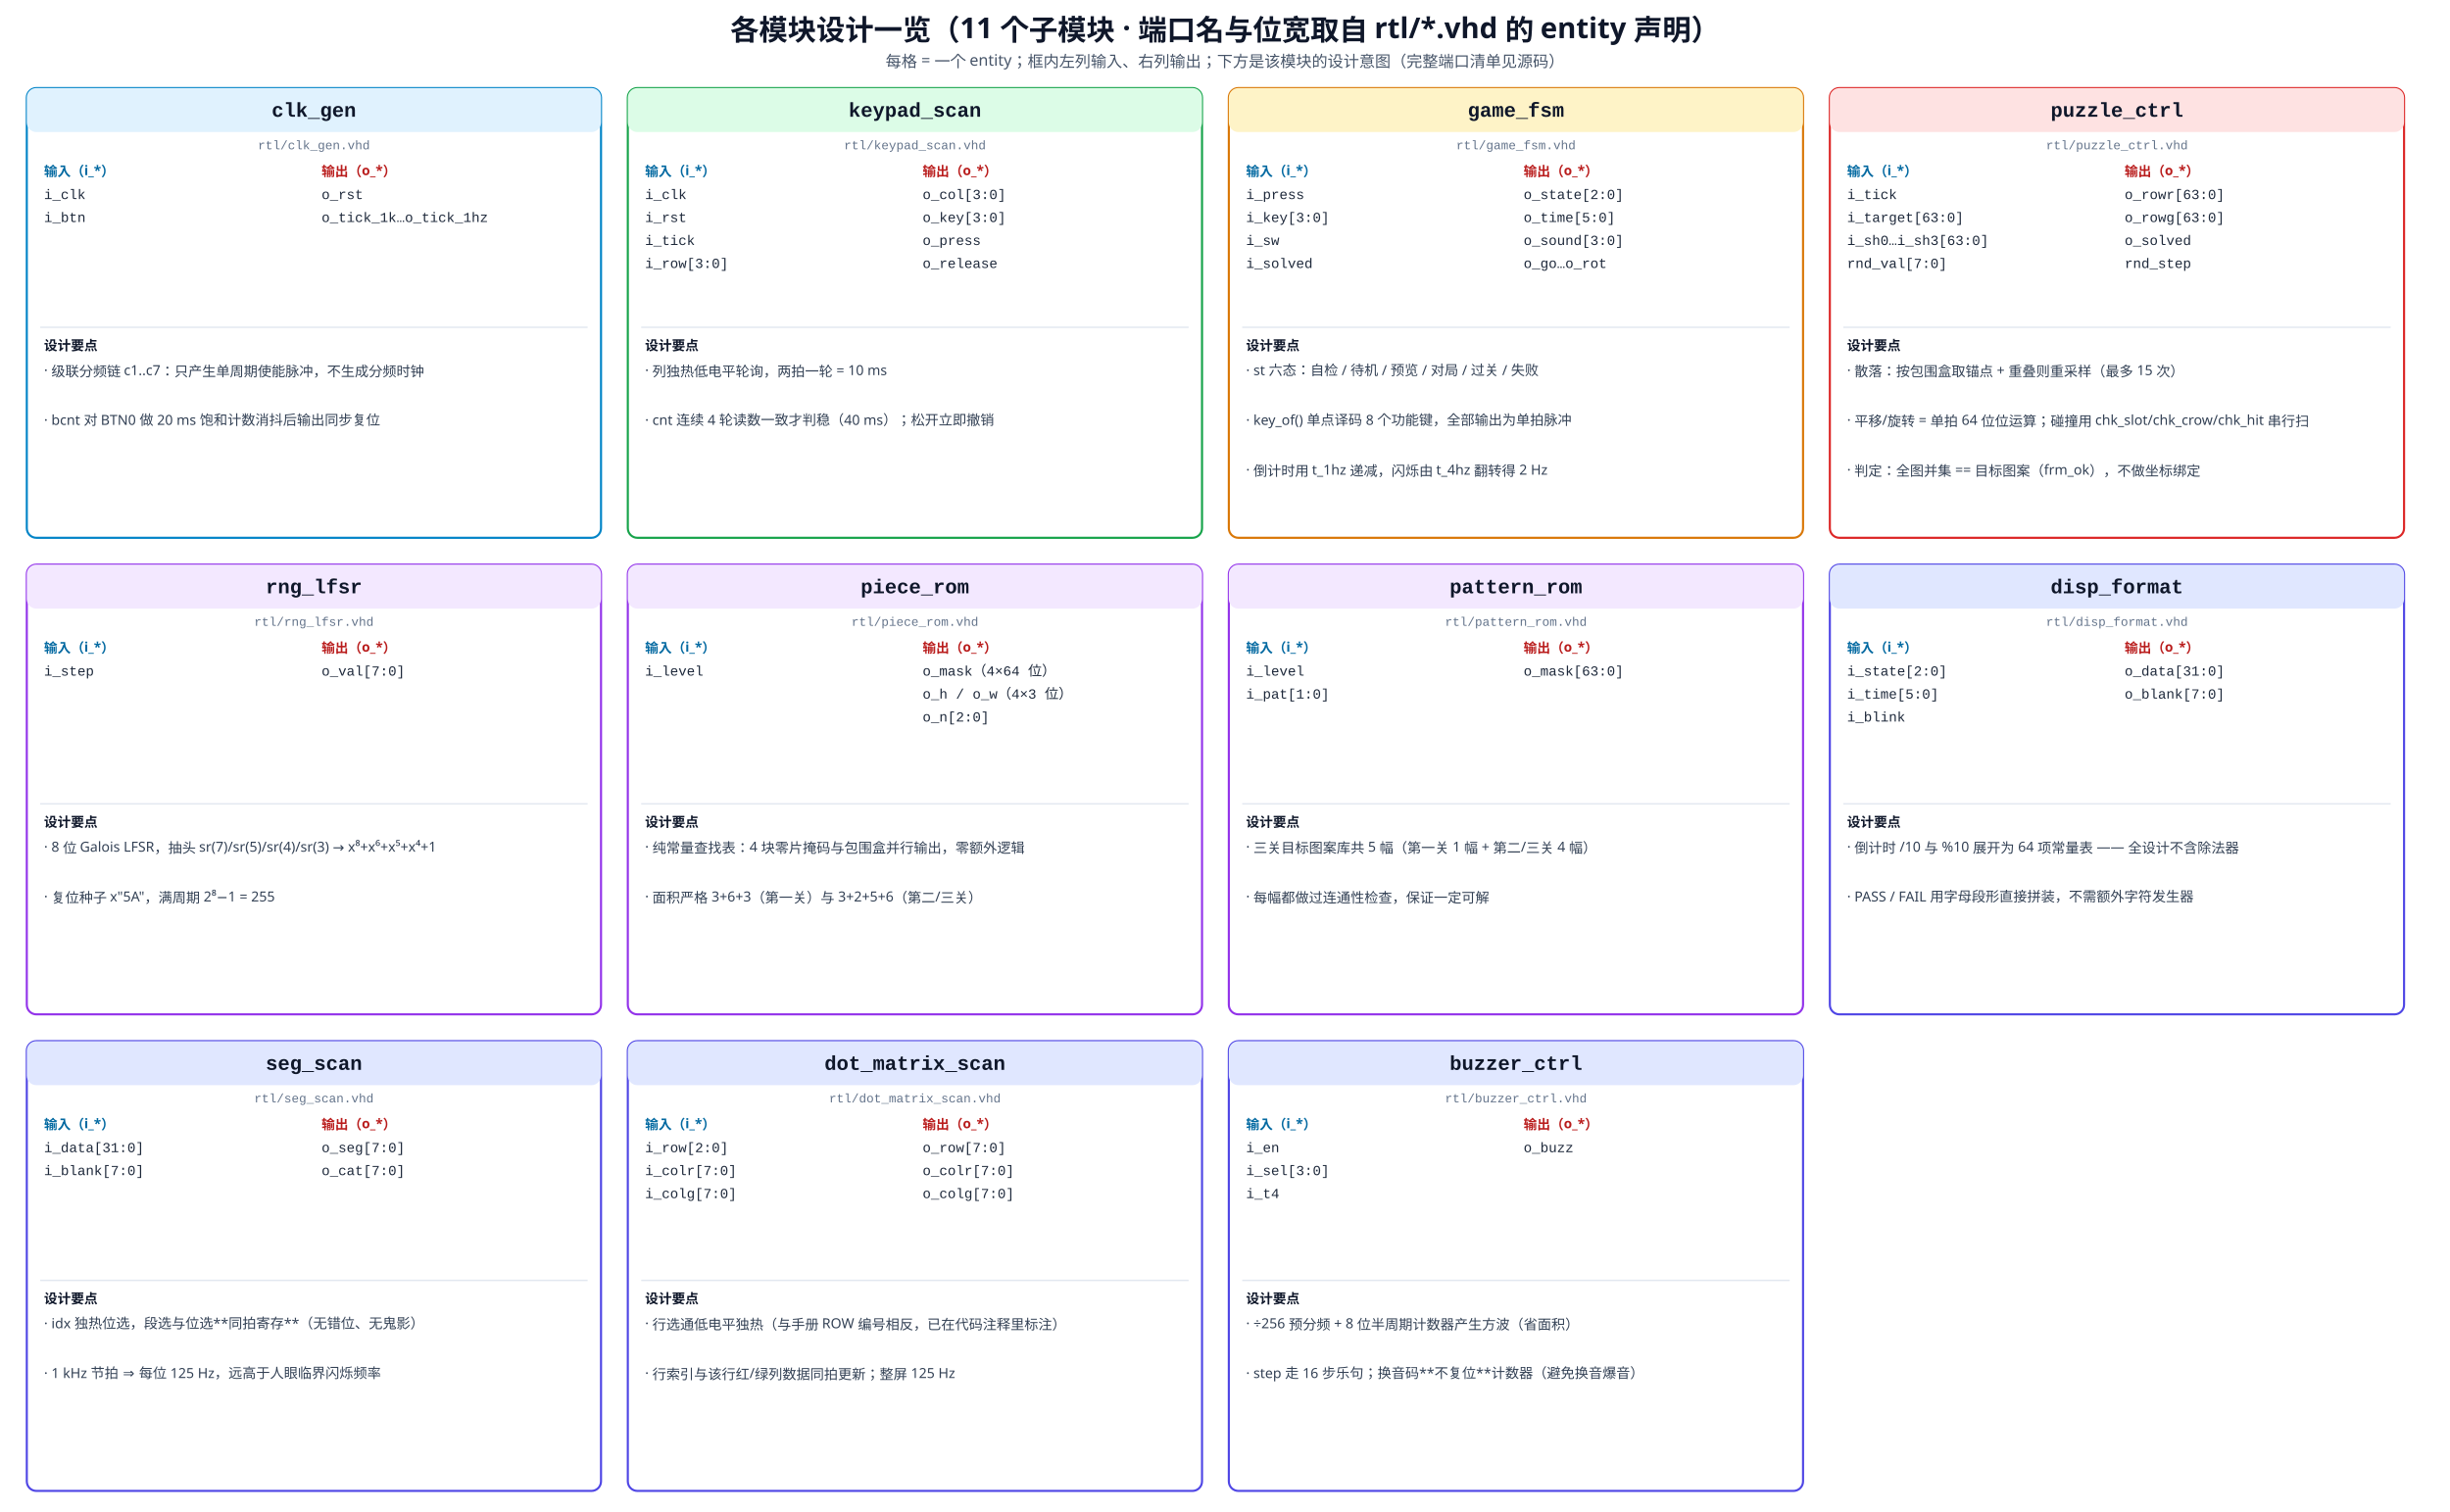
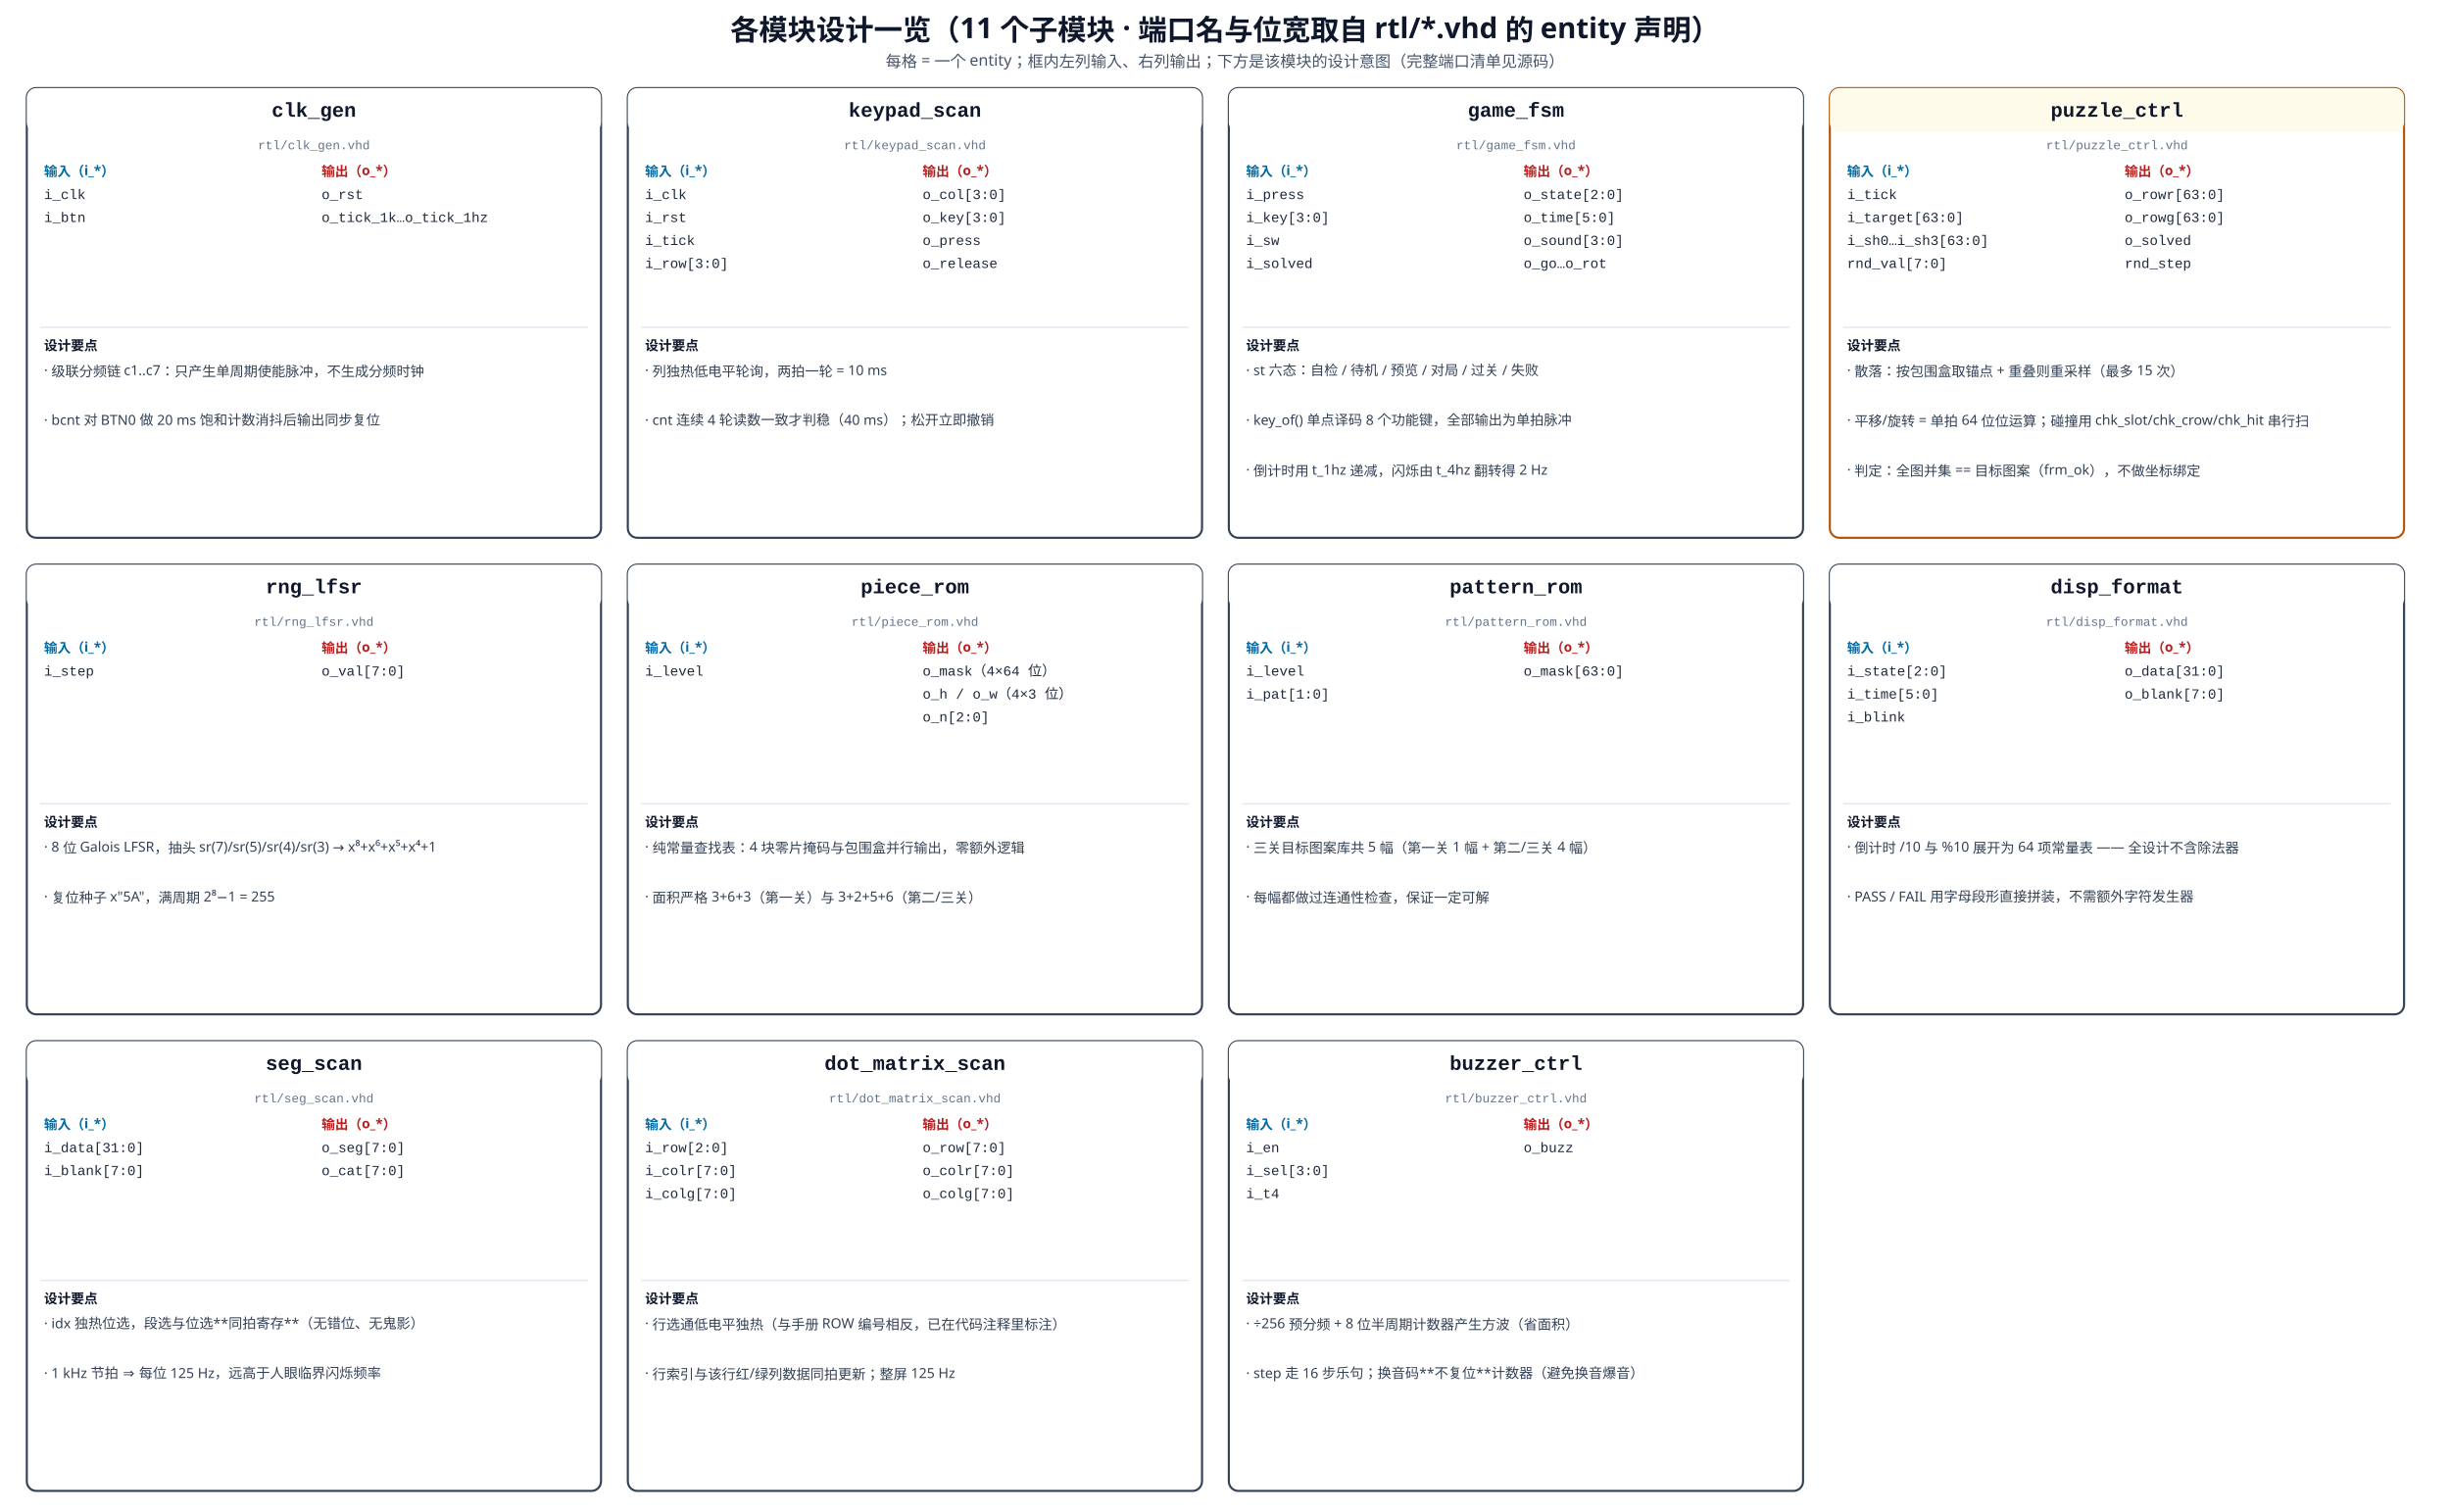
<svg xmlns="http://www.w3.org/2000/svg" width="2560" height="1580" viewBox="0 0 2560 1580">
  <rect width="2560" height="1580" fill="#ffffff" />
  <text x="1280" y="42" font-family="Microsoft YaHei, SimSun, sans-serif" font-size="30" font-weight="bold" fill="#0f172a" text-anchor="middle">各模块设计一览（11 个子模块 · 端口名与位宽取自 rtl/*.vhd 的 entity 声明）</text>
  <text x="1280" y="70" font-family="Microsoft YaHei, SimSun, sans-serif" font-size="16.5" fill="#475569" text-anchor="middle">每格 = 一个 entity；框内左列输入、右列输出；下方是该模块的设计意图（完整端口清单见源码）</text>
-   <rect x="28" y="92" width="600" height="470" rx="10" fill="#ffffff" stroke="#0284c7" stroke-width="2.2" />
-   <rect x="28" y="92" width="600" height="46" rx="10" fill="#e0f2fe" />
+   <rect x="28" y="92" width="600" height="470" rx="10" fill="#ffffff" stroke="#334155" stroke-width="2.2" />
+   <rect x="28" y="92" width="600" height="46" rx="10" fill="#ffffff" />
  <text x="328" y="122" font-family="Consolas, Courier New, monospace" font-size="21" font-weight="bold" fill="#0f172a" text-anchor="middle">clk_gen</text>
  <text x="328" y="156" font-family="Consolas, Courier New, monospace" font-size="13" fill="#64748b" text-anchor="middle">rtl/clk_gen.vhd</text>
  <text x="46" y="184" font-family="Microsoft YaHei, SimSun, sans-serif" font-size="14" font-weight="bold" fill="#0369a1">输入（i_*）</text>
  <text x="46" y="208" font-family="Consolas, Courier New, monospace" font-size="14.5" fill="#1e293b">i_clk</text>
  <text x="46" y="232" font-family="Consolas, Courier New, monospace" font-size="14.5" fill="#1e293b">i_btn</text>
  <text x="336" y="184" font-family="Microsoft YaHei, SimSun, sans-serif" font-size="14" font-weight="bold" fill="#b91c1c">输出（o_*）</text>
  <text x="336" y="208" font-family="Consolas, Courier New, monospace" font-size="14.5" fill="#1e293b">o_rst</text>
  <text x="336" y="232" font-family="Consolas, Courier New, monospace" font-size="14.5" fill="#1e293b">o_tick_1k…o_tick_1hz</text>
  <line x1="42" y1="342" x2="614" y2="342" stroke="#e2e8f0" stroke-width="1.5" />
  <text x="46" y="366" font-family="Microsoft YaHei, SimSun, sans-serif" font-size="14" font-weight="bold" fill="#0f172a">设计要点</text>
  <text x="46" y="392" font-family="Microsoft YaHei, SimSun, sans-serif" font-size="14.5" fill="#334155">· 级联分频链 c1..c7：只产生单周期使能脉冲，不生成分频时钟</text>
  <text x="46" y="444" font-family="Microsoft YaHei, SimSun, sans-serif" font-size="14.5" fill="#334155">· bcnt 对 BTN0 做 20 ms 饱和计数消抖后输出同步复位</text>
-   <rect x="656" y="92" width="600" height="470" rx="10" fill="#ffffff" stroke="#16a34a" stroke-width="2.2" />
-   <rect x="656" y="92" width="600" height="46" rx="10" fill="#dcfce7" />
+   <rect x="656" y="92" width="600" height="470" rx="10" fill="#ffffff" stroke="#334155" stroke-width="2.2" />
+   <rect x="656" y="92" width="600" height="46" rx="10" fill="#ffffff" />
  <text x="956" y="122" font-family="Consolas, Courier New, monospace" font-size="21" font-weight="bold" fill="#0f172a" text-anchor="middle">keypad_scan</text>
  <text x="956" y="156" font-family="Consolas, Courier New, monospace" font-size="13" fill="#64748b" text-anchor="middle">rtl/keypad_scan.vhd</text>
  <text x="674" y="184" font-family="Microsoft YaHei, SimSun, sans-serif" font-size="14" font-weight="bold" fill="#0369a1">输入（i_*）</text>
  <text x="674" y="208" font-family="Consolas, Courier New, monospace" font-size="14.5" fill="#1e293b">i_clk</text>
  <text x="674" y="232" font-family="Consolas, Courier New, monospace" font-size="14.5" fill="#1e293b">i_rst</text>
  <text x="674" y="256" font-family="Consolas, Courier New, monospace" font-size="14.5" fill="#1e293b">i_tick</text>
  <text x="674" y="280" font-family="Consolas, Courier New, monospace" font-size="14.5" fill="#1e293b">i_row[3:0]</text>
  <text x="964" y="184" font-family="Microsoft YaHei, SimSun, sans-serif" font-size="14" font-weight="bold" fill="#b91c1c">输出（o_*）</text>
  <text x="964" y="208" font-family="Consolas, Courier New, monospace" font-size="14.5" fill="#1e293b">o_col[3:0]</text>
  <text x="964" y="232" font-family="Consolas, Courier New, monospace" font-size="14.5" fill="#1e293b">o_key[3:0]</text>
  <text x="964" y="256" font-family="Consolas, Courier New, monospace" font-size="14.5" fill="#1e293b">o_press</text>
  <text x="964" y="280" font-family="Consolas, Courier New, monospace" font-size="14.5" fill="#1e293b">o_release</text>
  <line x1="670" y1="342" x2="1242" y2="342" stroke="#e2e8f0" stroke-width="1.5" />
  <text x="674" y="366" font-family="Microsoft YaHei, SimSun, sans-serif" font-size="14" font-weight="bold" fill="#0f172a">设计要点</text>
  <text x="674" y="392" font-family="Microsoft YaHei, SimSun, sans-serif" font-size="14.5" fill="#334155">· 列独热低电平轮询，两拍一轮 = 10 ms</text>
  <text x="674" y="444" font-family="Microsoft YaHei, SimSun, sans-serif" font-size="14.5" fill="#334155">· cnt 连续 4 轮读数一致才判稳（40 ms）；松开立即撤销</text>
-   <rect x="1284" y="92" width="600" height="470" rx="10" fill="#ffffff" stroke="#d97706" stroke-width="2.2" />
-   <rect x="1284" y="92" width="600" height="46" rx="10" fill="#fef3c7" />
+   <rect x="1284" y="92" width="600" height="470" rx="10" fill="#ffffff" stroke="#334155" stroke-width="2.2" />
+   <rect x="1284" y="92" width="600" height="46" rx="10" fill="#ffffff" />
  <text x="1584" y="122" font-family="Consolas, Courier New, monospace" font-size="21" font-weight="bold" fill="#0f172a" text-anchor="middle">game_fsm</text>
  <text x="1584" y="156" font-family="Consolas, Courier New, monospace" font-size="13" fill="#64748b" text-anchor="middle">rtl/game_fsm.vhd</text>
  <text x="1302" y="184" font-family="Microsoft YaHei, SimSun, sans-serif" font-size="14" font-weight="bold" fill="#0369a1">输入（i_*）</text>
  <text x="1302" y="208" font-family="Consolas, Courier New, monospace" font-size="14.5" fill="#1e293b">i_press</text>
  <text x="1302" y="232" font-family="Consolas, Courier New, monospace" font-size="14.5" fill="#1e293b">i_key[3:0]</text>
  <text x="1302" y="256" font-family="Consolas, Courier New, monospace" font-size="14.5" fill="#1e293b">i_sw</text>
  <text x="1302" y="280" font-family="Consolas, Courier New, monospace" font-size="14.5" fill="#1e293b">i_solved</text>
  <text x="1592" y="184" font-family="Microsoft YaHei, SimSun, sans-serif" font-size="14" font-weight="bold" fill="#b91c1c">输出（o_*）</text>
  <text x="1592" y="208" font-family="Consolas, Courier New, monospace" font-size="14.5" fill="#1e293b">o_state[2:0]</text>
  <text x="1592" y="232" font-family="Consolas, Courier New, monospace" font-size="14.5" fill="#1e293b">o_time[5:0]</text>
  <text x="1592" y="256" font-family="Consolas, Courier New, monospace" font-size="14.5" fill="#1e293b">o_sound[3:0]</text>
  <text x="1592" y="280" font-family="Consolas, Courier New, monospace" font-size="14.5" fill="#1e293b">o_go…o_rot</text>
  <line x1="1298" y1="342" x2="1870" y2="342" stroke="#e2e8f0" stroke-width="1.5" />
  <text x="1302" y="366" font-family="Microsoft YaHei, SimSun, sans-serif" font-size="14" font-weight="bold" fill="#0f172a">设计要点</text>
  <text x="1302" y="392" font-family="Microsoft YaHei, SimSun, sans-serif" font-size="14.5" fill="#334155">· st 六态：自检 / 待机 / 预览 / 对局 / 过关 / 失败</text>
  <text x="1302" y="444" font-family="Microsoft YaHei, SimSun, sans-serif" font-size="14.5" fill="#334155">· key_of() 单点译码 8 个功能键，全部输出为单拍脉冲</text>
  <text x="1302" y="496" font-family="Microsoft YaHei, SimSun, sans-serif" font-size="14.5" fill="#334155">· 倒计时用 t_1hz 递减，闪烁由 t_4hz 翻转得 2 Hz</text>
-   <rect x="1912" y="92" width="600" height="470" rx="10" fill="#ffffff" stroke="#dc2626" stroke-width="2.2" />
-   <rect x="1912" y="92" width="600" height="46" rx="10" fill="#fee2e2" />
+   <rect x="1912" y="92" width="600" height="470" rx="10" fill="#ffffff" stroke="#b45309" stroke-width="2.2" />
+   <rect x="1912" y="92" width="600" height="46" rx="10" fill="#fffbeb" />
  <text x="2212" y="122" font-family="Consolas, Courier New, monospace" font-size="21" font-weight="bold" fill="#0f172a" text-anchor="middle">puzzle_ctrl</text>
  <text x="2212" y="156" font-family="Consolas, Courier New, monospace" font-size="13" fill="#64748b" text-anchor="middle">rtl/puzzle_ctrl.vhd</text>
  <text x="1930" y="184" font-family="Microsoft YaHei, SimSun, sans-serif" font-size="14" font-weight="bold" fill="#0369a1">输入（i_*）</text>
  <text x="1930" y="208" font-family="Consolas, Courier New, monospace" font-size="14.5" fill="#1e293b">i_tick</text>
  <text x="1930" y="232" font-family="Consolas, Courier New, monospace" font-size="14.5" fill="#1e293b">i_target[63:0]</text>
  <text x="1930" y="256" font-family="Consolas, Courier New, monospace" font-size="14.5" fill="#1e293b">i_sh0…i_sh3[63:0]</text>
  <text x="1930" y="280" font-family="Consolas, Courier New, monospace" font-size="14.5" fill="#1e293b">rnd_val[7:0]</text>
  <text x="2220" y="184" font-family="Microsoft YaHei, SimSun, sans-serif" font-size="14" font-weight="bold" fill="#b91c1c">输出（o_*）</text>
  <text x="2220" y="208" font-family="Consolas, Courier New, monospace" font-size="14.5" fill="#1e293b">o_rowr[63:0]</text>
  <text x="2220" y="232" font-family="Consolas, Courier New, monospace" font-size="14.5" fill="#1e293b">o_rowg[63:0]</text>
  <text x="2220" y="256" font-family="Consolas, Courier New, monospace" font-size="14.5" fill="#1e293b">o_solved</text>
  <text x="2220" y="280" font-family="Consolas, Courier New, monospace" font-size="14.5" fill="#1e293b">rnd_step</text>
  <line x1="1926" y1="342" x2="2498" y2="342" stroke="#e2e8f0" stroke-width="1.5" />
  <text x="1930" y="366" font-family="Microsoft YaHei, SimSun, sans-serif" font-size="14" font-weight="bold" fill="#0f172a">设计要点</text>
  <text x="1930" y="392" font-family="Microsoft YaHei, SimSun, sans-serif" font-size="14.5" fill="#334155">· 散落：按包围盒取锚点 + 重叠则重采样（最多 15 次）</text>
  <text x="1930" y="444" font-family="Microsoft YaHei, SimSun, sans-serif" font-size="14.5" fill="#334155">· 平移/旋转 = 单拍 64 位位运算；碰撞用 chk_slot/chk_crow/chk_hit 串行扫</text>
  <text x="1930" y="496" font-family="Microsoft YaHei, SimSun, sans-serif" font-size="14.5" fill="#334155">· 判定：全图并集 == 目标图案（frm_ok），不做坐标绑定</text>
-   <rect x="28" y="590" width="600" height="470" rx="10" fill="#ffffff" stroke="#9333ea" stroke-width="2.2" />
-   <rect x="28" y="590" width="600" height="46" rx="10" fill="#f3e8ff" />
+   <rect x="28" y="590" width="600" height="470" rx="10" fill="#ffffff" stroke="#334155" stroke-width="2.2" />
+   <rect x="28" y="590" width="600" height="46" rx="10" fill="#ffffff" />
  <text x="328" y="620" font-family="Consolas, Courier New, monospace" font-size="21" font-weight="bold" fill="#0f172a" text-anchor="middle">rng_lfsr</text>
  <text x="328" y="654" font-family="Consolas, Courier New, monospace" font-size="13" fill="#64748b" text-anchor="middle">rtl/rng_lfsr.vhd</text>
  <text x="46" y="682" font-family="Microsoft YaHei, SimSun, sans-serif" font-size="14" font-weight="bold" fill="#0369a1">输入（i_*）</text>
  <text x="46" y="706" font-family="Consolas, Courier New, monospace" font-size="14.5" fill="#1e293b">i_step</text>
  <text x="336" y="682" font-family="Microsoft YaHei, SimSun, sans-serif" font-size="14" font-weight="bold" fill="#b91c1c">输出（o_*）</text>
  <text x="336" y="706" font-family="Consolas, Courier New, monospace" font-size="14.5" fill="#1e293b">o_val[7:0]</text>
  <line x1="42" y1="840" x2="614" y2="840" stroke="#e2e8f0" stroke-width="1.5" />
  <text x="46" y="864" font-family="Microsoft YaHei, SimSun, sans-serif" font-size="14" font-weight="bold" fill="#0f172a">设计要点</text>
  <text x="46" y="890" font-family="Microsoft YaHei, SimSun, sans-serif" font-size="14.5" fill="#334155">· 8 位 Galois LFSR，抽头 sr(7)/sr(5)/sr(4)/sr(3) → x⁸+x⁶+x⁵+x⁴+1</text>
  <text x="46" y="942" font-family="Microsoft YaHei, SimSun, sans-serif" font-size="14.5" fill="#334155">· 复位种子 x"5A"，满周期 2⁸−1 = 255</text>
-   <rect x="656" y="590" width="600" height="470" rx="10" fill="#ffffff" stroke="#9333ea" stroke-width="2.2" />
-   <rect x="656" y="590" width="600" height="46" rx="10" fill="#f3e8ff" />
+   <rect x="656" y="590" width="600" height="470" rx="10" fill="#ffffff" stroke="#334155" stroke-width="2.2" />
+   <rect x="656" y="590" width="600" height="46" rx="10" fill="#ffffff" />
  <text x="956" y="620" font-family="Consolas, Courier New, monospace" font-size="21" font-weight="bold" fill="#0f172a" text-anchor="middle">piece_rom</text>
  <text x="956" y="654" font-family="Consolas, Courier New, monospace" font-size="13" fill="#64748b" text-anchor="middle">rtl/piece_rom.vhd</text>
  <text x="674" y="682" font-family="Microsoft YaHei, SimSun, sans-serif" font-size="14" font-weight="bold" fill="#0369a1">输入（i_*）</text>
  <text x="674" y="706" font-family="Consolas, Courier New, monospace" font-size="14.5" fill="#1e293b">i_level</text>
  <text x="964" y="682" font-family="Microsoft YaHei, SimSun, sans-serif" font-size="14" font-weight="bold" fill="#b91c1c">输出（o_*）</text>
  <text x="964" y="706" font-family="Consolas, Courier New, monospace" font-size="14.5" fill="#1e293b">o_mask（4×64 位）</text>
  <text x="964" y="730" font-family="Consolas, Courier New, monospace" font-size="14.5" fill="#1e293b">o_h / o_w（4×3 位）</text>
  <text x="964" y="754" font-family="Consolas, Courier New, monospace" font-size="14.5" fill="#1e293b">o_n[2:0]</text>
  <line x1="670" y1="840" x2="1242" y2="840" stroke="#e2e8f0" stroke-width="1.5" />
  <text x="674" y="864" font-family="Microsoft YaHei, SimSun, sans-serif" font-size="14" font-weight="bold" fill="#0f172a">设计要点</text>
  <text x="674" y="890" font-family="Microsoft YaHei, SimSun, sans-serif" font-size="14.5" fill="#334155">· 纯常量查找表：4 块零片掩码与包围盒并行输出，零额外逻辑</text>
  <text x="674" y="942" font-family="Microsoft YaHei, SimSun, sans-serif" font-size="14.5" fill="#334155">· 面积严格 3+6+3（第一关）与 3+2+5+6（第二/三关）</text>
-   <rect x="1284" y="590" width="600" height="470" rx="10" fill="#ffffff" stroke="#9333ea" stroke-width="2.2" />
-   <rect x="1284" y="590" width="600" height="46" rx="10" fill="#f3e8ff" />
+   <rect x="1284" y="590" width="600" height="470" rx="10" fill="#ffffff" stroke="#334155" stroke-width="2.2" />
+   <rect x="1284" y="590" width="600" height="46" rx="10" fill="#ffffff" />
  <text x="1584" y="620" font-family="Consolas, Courier New, monospace" font-size="21" font-weight="bold" fill="#0f172a" text-anchor="middle">pattern_rom</text>
  <text x="1584" y="654" font-family="Consolas, Courier New, monospace" font-size="13" fill="#64748b" text-anchor="middle">rtl/pattern_rom.vhd</text>
  <text x="1302" y="682" font-family="Microsoft YaHei, SimSun, sans-serif" font-size="14" font-weight="bold" fill="#0369a1">输入（i_*）</text>
  <text x="1302" y="706" font-family="Consolas, Courier New, monospace" font-size="14.5" fill="#1e293b">i_level</text>
  <text x="1302" y="730" font-family="Consolas, Courier New, monospace" font-size="14.5" fill="#1e293b">i_pat[1:0]</text>
  <text x="1592" y="682" font-family="Microsoft YaHei, SimSun, sans-serif" font-size="14" font-weight="bold" fill="#b91c1c">输出（o_*）</text>
  <text x="1592" y="706" font-family="Consolas, Courier New, monospace" font-size="14.5" fill="#1e293b">o_mask[63:0]</text>
  <line x1="1298" y1="840" x2="1870" y2="840" stroke="#e2e8f0" stroke-width="1.5" />
  <text x="1302" y="864" font-family="Microsoft YaHei, SimSun, sans-serif" font-size="14" font-weight="bold" fill="#0f172a">设计要点</text>
  <text x="1302" y="890" font-family="Microsoft YaHei, SimSun, sans-serif" font-size="14.5" fill="#334155">· 三关目标图案库共 5 幅（第一关 1 幅 + 第二/三关 4 幅）</text>
  <text x="1302" y="942" font-family="Microsoft YaHei, SimSun, sans-serif" font-size="14.5" fill="#334155">· 每幅都做过连通性检查，保证一定可解</text>
-   <rect x="1912" y="590" width="600" height="470" rx="10" fill="#ffffff" stroke="#4f46e5" stroke-width="2.2" />
-   <rect x="1912" y="590" width="600" height="46" rx="10" fill="#e0e7ff" />
+   <rect x="1912" y="590" width="600" height="470" rx="10" fill="#ffffff" stroke="#334155" stroke-width="2.2" />
+   <rect x="1912" y="590" width="600" height="46" rx="10" fill="#ffffff" />
  <text x="2212" y="620" font-family="Consolas, Courier New, monospace" font-size="21" font-weight="bold" fill="#0f172a" text-anchor="middle">disp_format</text>
  <text x="2212" y="654" font-family="Consolas, Courier New, monospace" font-size="13" fill="#64748b" text-anchor="middle">rtl/disp_format.vhd</text>
  <text x="1930" y="682" font-family="Microsoft YaHei, SimSun, sans-serif" font-size="14" font-weight="bold" fill="#0369a1">输入（i_*）</text>
  <text x="1930" y="706" font-family="Consolas, Courier New, monospace" font-size="14.5" fill="#1e293b">i_state[2:0]</text>
  <text x="1930" y="730" font-family="Consolas, Courier New, monospace" font-size="14.5" fill="#1e293b">i_time[5:0]</text>
  <text x="1930" y="754" font-family="Consolas, Courier New, monospace" font-size="14.5" fill="#1e293b">i_blink</text>
  <text x="2220" y="682" font-family="Microsoft YaHei, SimSun, sans-serif" font-size="14" font-weight="bold" fill="#b91c1c">输出（o_*）</text>
  <text x="2220" y="706" font-family="Consolas, Courier New, monospace" font-size="14.5" fill="#1e293b">o_data[31:0]</text>
  <text x="2220" y="730" font-family="Consolas, Courier New, monospace" font-size="14.5" fill="#1e293b">o_blank[7:0]</text>
  <line x1="1926" y1="840" x2="2498" y2="840" stroke="#e2e8f0" stroke-width="1.5" />
  <text x="1930" y="864" font-family="Microsoft YaHei, SimSun, sans-serif" font-size="14" font-weight="bold" fill="#0f172a">设计要点</text>
  <text x="1930" y="890" font-family="Microsoft YaHei, SimSun, sans-serif" font-size="14.5" fill="#334155">· 倒计时 /10 与 %10 展开为 64 项常量表 —— 全设计不含除法器</text>
  <text x="1930" y="942" font-family="Microsoft YaHei, SimSun, sans-serif" font-size="14.5" fill="#334155">· PASS / FAIL 用字母段形直接拼装，不需额外字符发生器</text>
-   <rect x="28" y="1088" width="600" height="470" rx="10" fill="#ffffff" stroke="#4f46e5" stroke-width="2.2" />
-   <rect x="28" y="1088" width="600" height="46" rx="10" fill="#e0e7ff" />
+   <rect x="28" y="1088" width="600" height="470" rx="10" fill="#ffffff" stroke="#334155" stroke-width="2.2" />
+   <rect x="28" y="1088" width="600" height="46" rx="10" fill="#ffffff" />
  <text x="328" y="1118" font-family="Consolas, Courier New, monospace" font-size="21" font-weight="bold" fill="#0f172a" text-anchor="middle">seg_scan</text>
  <text x="328" y="1152" font-family="Consolas, Courier New, monospace" font-size="13" fill="#64748b" text-anchor="middle">rtl/seg_scan.vhd</text>
  <text x="46" y="1180" font-family="Microsoft YaHei, SimSun, sans-serif" font-size="14" font-weight="bold" fill="#0369a1">输入（i_*）</text>
  <text x="46" y="1204" font-family="Consolas, Courier New, monospace" font-size="14.5" fill="#1e293b">i_data[31:0]</text>
  <text x="46" y="1228" font-family="Consolas, Courier New, monospace" font-size="14.5" fill="#1e293b">i_blank[7:0]</text>
  <text x="336" y="1180" font-family="Microsoft YaHei, SimSun, sans-serif" font-size="14" font-weight="bold" fill="#b91c1c">输出（o_*）</text>
  <text x="336" y="1204" font-family="Consolas, Courier New, monospace" font-size="14.5" fill="#1e293b">o_seg[7:0]</text>
  <text x="336" y="1228" font-family="Consolas, Courier New, monospace" font-size="14.5" fill="#1e293b">o_cat[7:0]</text>
  <line x1="42" y1="1338" x2="614" y2="1338" stroke="#e2e8f0" stroke-width="1.5" />
  <text x="46" y="1362" font-family="Microsoft YaHei, SimSun, sans-serif" font-size="14" font-weight="bold" fill="#0f172a">设计要点</text>
  <text x="46" y="1388" font-family="Microsoft YaHei, SimSun, sans-serif" font-size="14.5" fill="#334155">· idx 独热位选，段选与位选**同拍寄存**（无错位、无鬼影）</text>
  <text x="46" y="1440" font-family="Microsoft YaHei, SimSun, sans-serif" font-size="14.5" fill="#334155">· 1 kHz 节拍 ⇒ 每位 125 Hz，远高于人眼临界闪烁频率</text>
-   <rect x="656" y="1088" width="600" height="470" rx="10" fill="#ffffff" stroke="#4f46e5" stroke-width="2.2" />
-   <rect x="656" y="1088" width="600" height="46" rx="10" fill="#e0e7ff" />
+   <rect x="656" y="1088" width="600" height="470" rx="10" fill="#ffffff" stroke="#334155" stroke-width="2.2" />
+   <rect x="656" y="1088" width="600" height="46" rx="10" fill="#ffffff" />
  <text x="956" y="1118" font-family="Consolas, Courier New, monospace" font-size="21" font-weight="bold" fill="#0f172a" text-anchor="middle">dot_matrix_scan</text>
  <text x="956" y="1152" font-family="Consolas, Courier New, monospace" font-size="13" fill="#64748b" text-anchor="middle">rtl/dot_matrix_scan.vhd</text>
  <text x="674" y="1180" font-family="Microsoft YaHei, SimSun, sans-serif" font-size="14" font-weight="bold" fill="#0369a1">输入（i_*）</text>
  <text x="674" y="1204" font-family="Consolas, Courier New, monospace" font-size="14.5" fill="#1e293b">i_row[2:0]</text>
  <text x="674" y="1228" font-family="Consolas, Courier New, monospace" font-size="14.5" fill="#1e293b">i_colr[7:0]</text>
  <text x="674" y="1252" font-family="Consolas, Courier New, monospace" font-size="14.5" fill="#1e293b">i_colg[7:0]</text>
  <text x="964" y="1180" font-family="Microsoft YaHei, SimSun, sans-serif" font-size="14" font-weight="bold" fill="#b91c1c">输出（o_*）</text>
  <text x="964" y="1204" font-family="Consolas, Courier New, monospace" font-size="14.5" fill="#1e293b">o_row[7:0]</text>
  <text x="964" y="1228" font-family="Consolas, Courier New, monospace" font-size="14.5" fill="#1e293b">o_colr[7:0]</text>
  <text x="964" y="1252" font-family="Consolas, Courier New, monospace" font-size="14.5" fill="#1e293b">o_colg[7:0]</text>
  <line x1="670" y1="1338" x2="1242" y2="1338" stroke="#e2e8f0" stroke-width="1.5" />
  <text x="674" y="1362" font-family="Microsoft YaHei, SimSun, sans-serif" font-size="14" font-weight="bold" fill="#0f172a">设计要点</text>
  <text x="674" y="1388" font-family="Microsoft YaHei, SimSun, sans-serif" font-size="14.5" fill="#334155">· 行选通低电平独热（与手册 ROW 编号相反，已在代码注释里标注）</text>
  <text x="674" y="1440" font-family="Microsoft YaHei, SimSun, sans-serif" font-size="14.5" fill="#334155">· 行索引与该行红/绿列数据同拍更新；整屏 125 Hz</text>
-   <rect x="1284" y="1088" width="600" height="470" rx="10" fill="#ffffff" stroke="#4f46e5" stroke-width="2.2" />
-   <rect x="1284" y="1088" width="600" height="46" rx="10" fill="#e0e7ff" />
+   <rect x="1284" y="1088" width="600" height="470" rx="10" fill="#ffffff" stroke="#334155" stroke-width="2.2" />
+   <rect x="1284" y="1088" width="600" height="46" rx="10" fill="#ffffff" />
  <text x="1584" y="1118" font-family="Consolas, Courier New, monospace" font-size="21" font-weight="bold" fill="#0f172a" text-anchor="middle">buzzer_ctrl</text>
  <text x="1584" y="1152" font-family="Consolas, Courier New, monospace" font-size="13" fill="#64748b" text-anchor="middle">rtl/buzzer_ctrl.vhd</text>
  <text x="1302" y="1180" font-family="Microsoft YaHei, SimSun, sans-serif" font-size="14" font-weight="bold" fill="#0369a1">输入（i_*）</text>
  <text x="1302" y="1204" font-family="Consolas, Courier New, monospace" font-size="14.5" fill="#1e293b">i_en</text>
  <text x="1302" y="1228" font-family="Consolas, Courier New, monospace" font-size="14.5" fill="#1e293b">i_sel[3:0]</text>
  <text x="1302" y="1252" font-family="Consolas, Courier New, monospace" font-size="14.5" fill="#1e293b">i_t4</text>
  <text x="1592" y="1180" font-family="Microsoft YaHei, SimSun, sans-serif" font-size="14" font-weight="bold" fill="#b91c1c">输出（o_*）</text>
  <text x="1592" y="1204" font-family="Consolas, Courier New, monospace" font-size="14.5" fill="#1e293b">o_buzz</text>
  <line x1="1298" y1="1338" x2="1870" y2="1338" stroke="#e2e8f0" stroke-width="1.5" />
  <text x="1302" y="1362" font-family="Microsoft YaHei, SimSun, sans-serif" font-size="14" font-weight="bold" fill="#0f172a">设计要点</text>
  <text x="1302" y="1388" font-family="Microsoft YaHei, SimSun, sans-serif" font-size="14.5" fill="#334155">· ÷256 预分频 + 8 位半周期计数器产生方波（省面积）</text>
  <text x="1302" y="1440" font-family="Microsoft YaHei, SimSun, sans-serif" font-size="14.5" fill="#334155">· step 走 16 步乐句；换音码**不复位**计数器（避免换音爆音）</text>
</svg>
